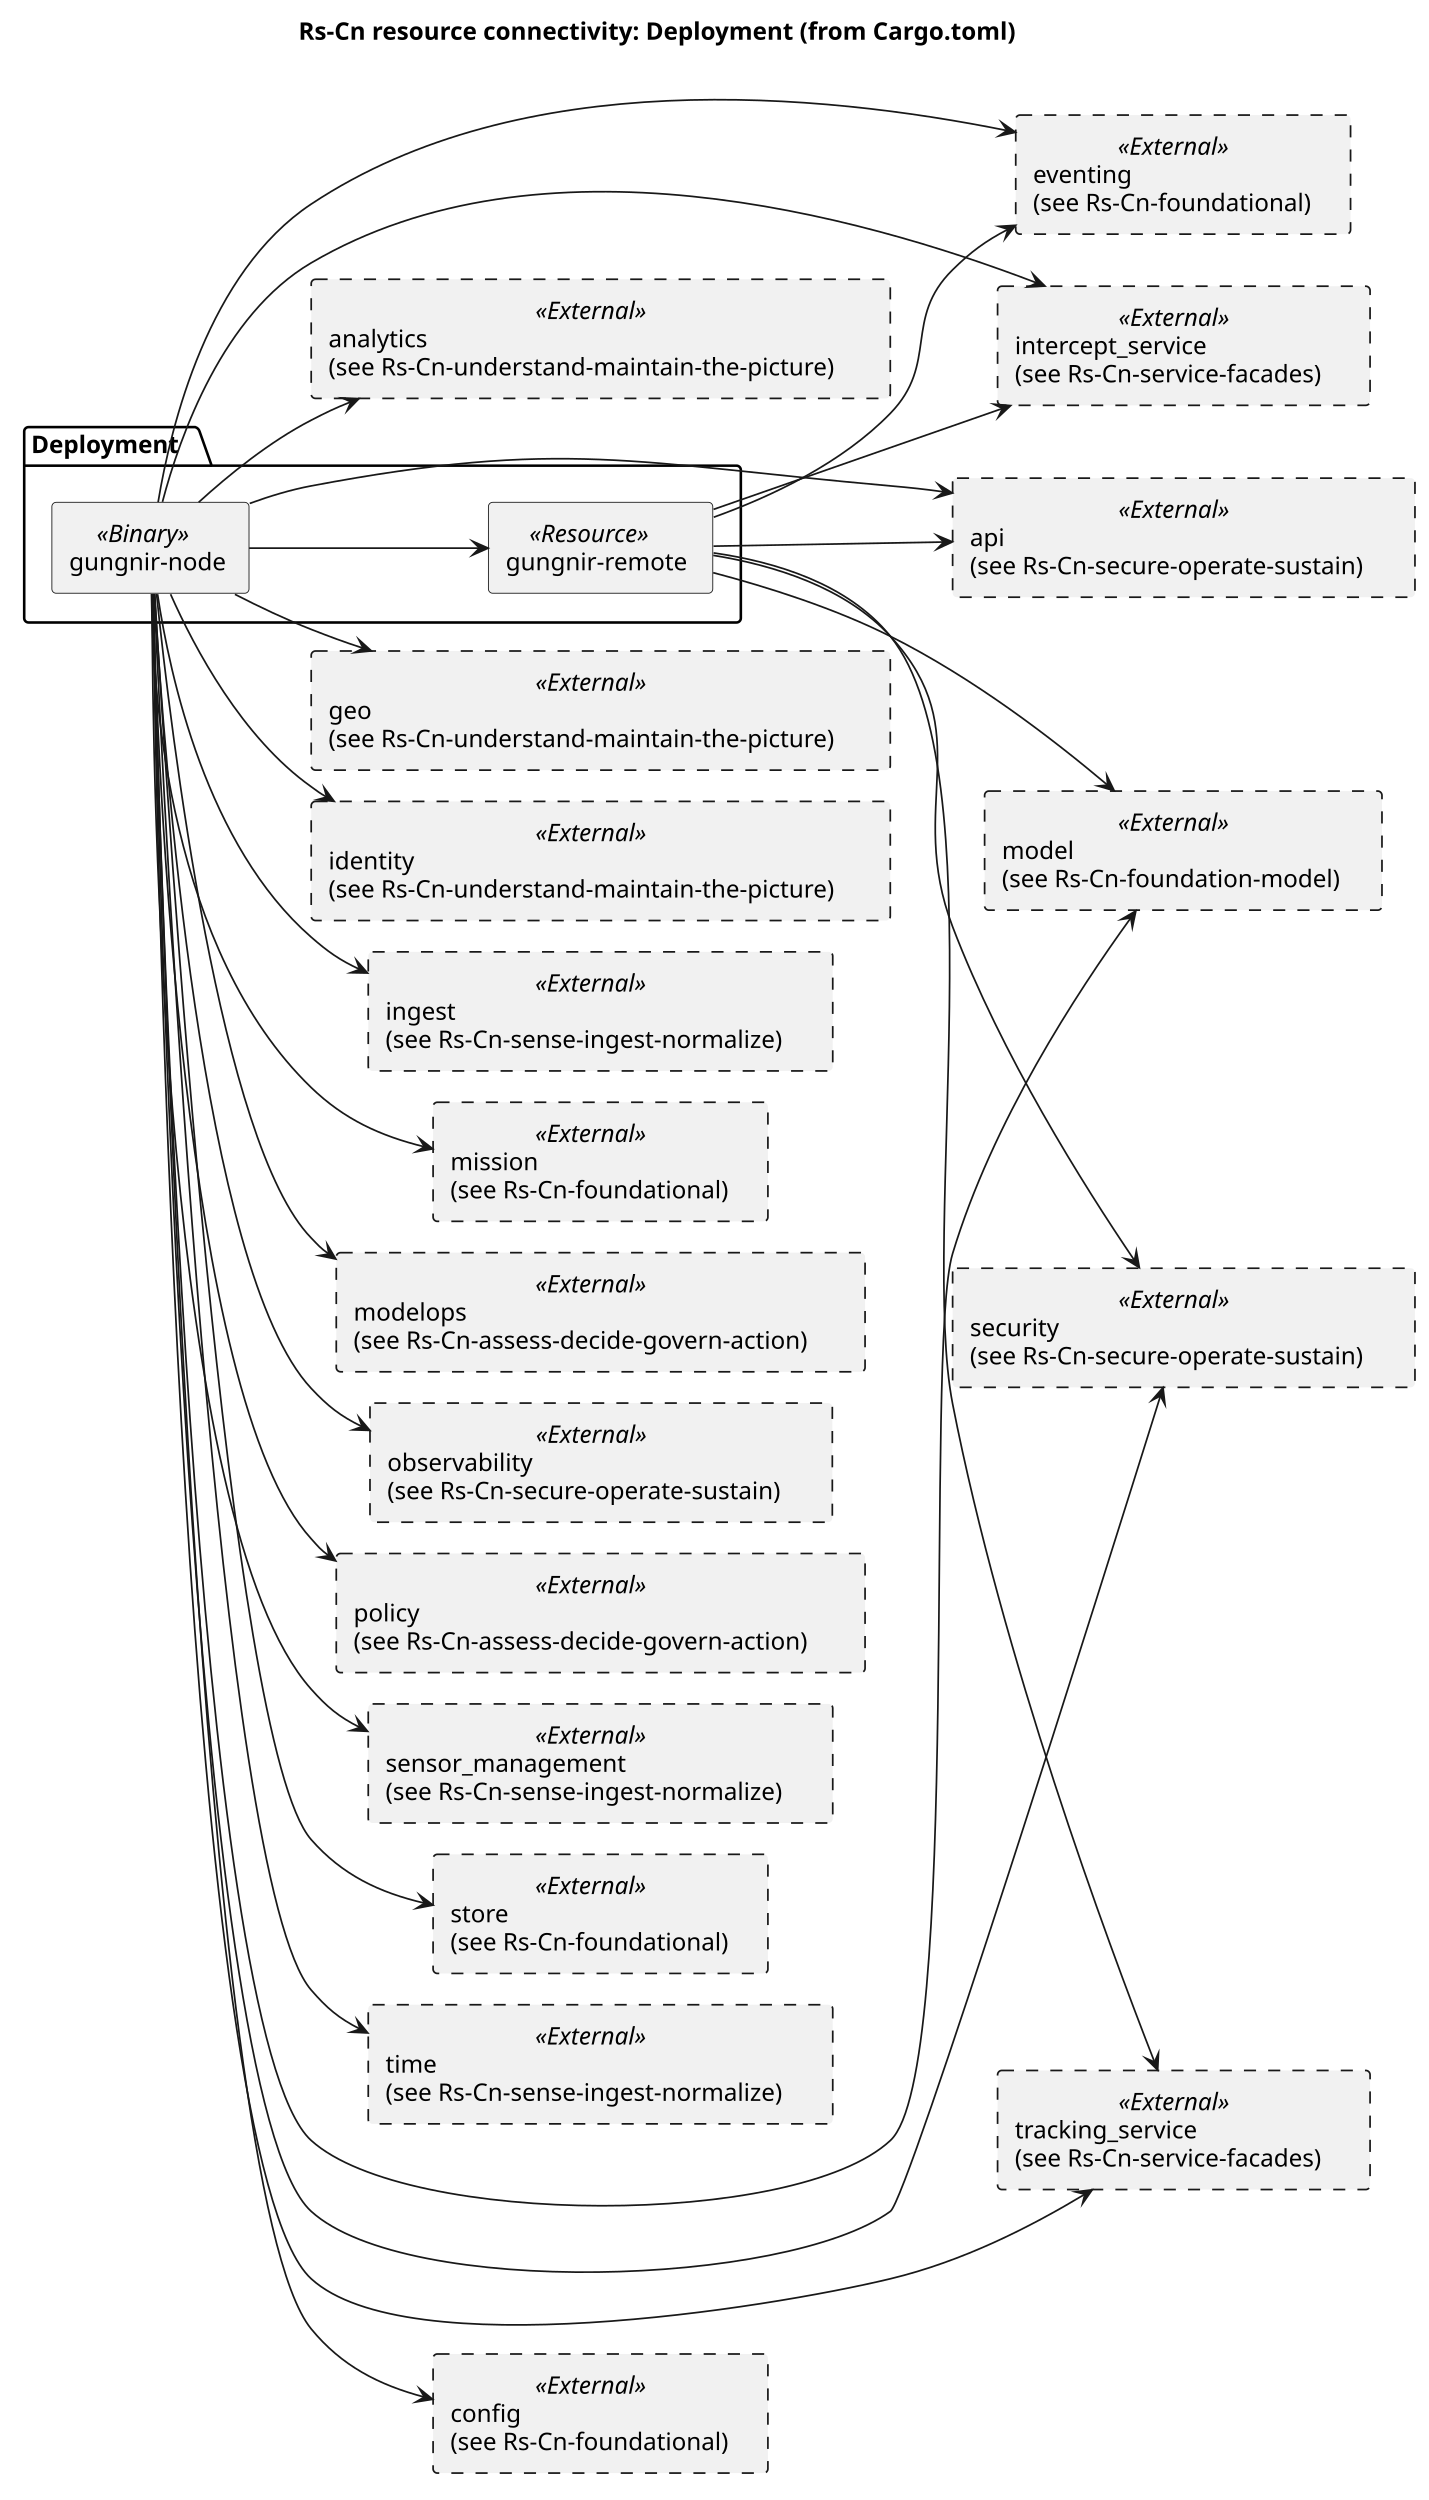
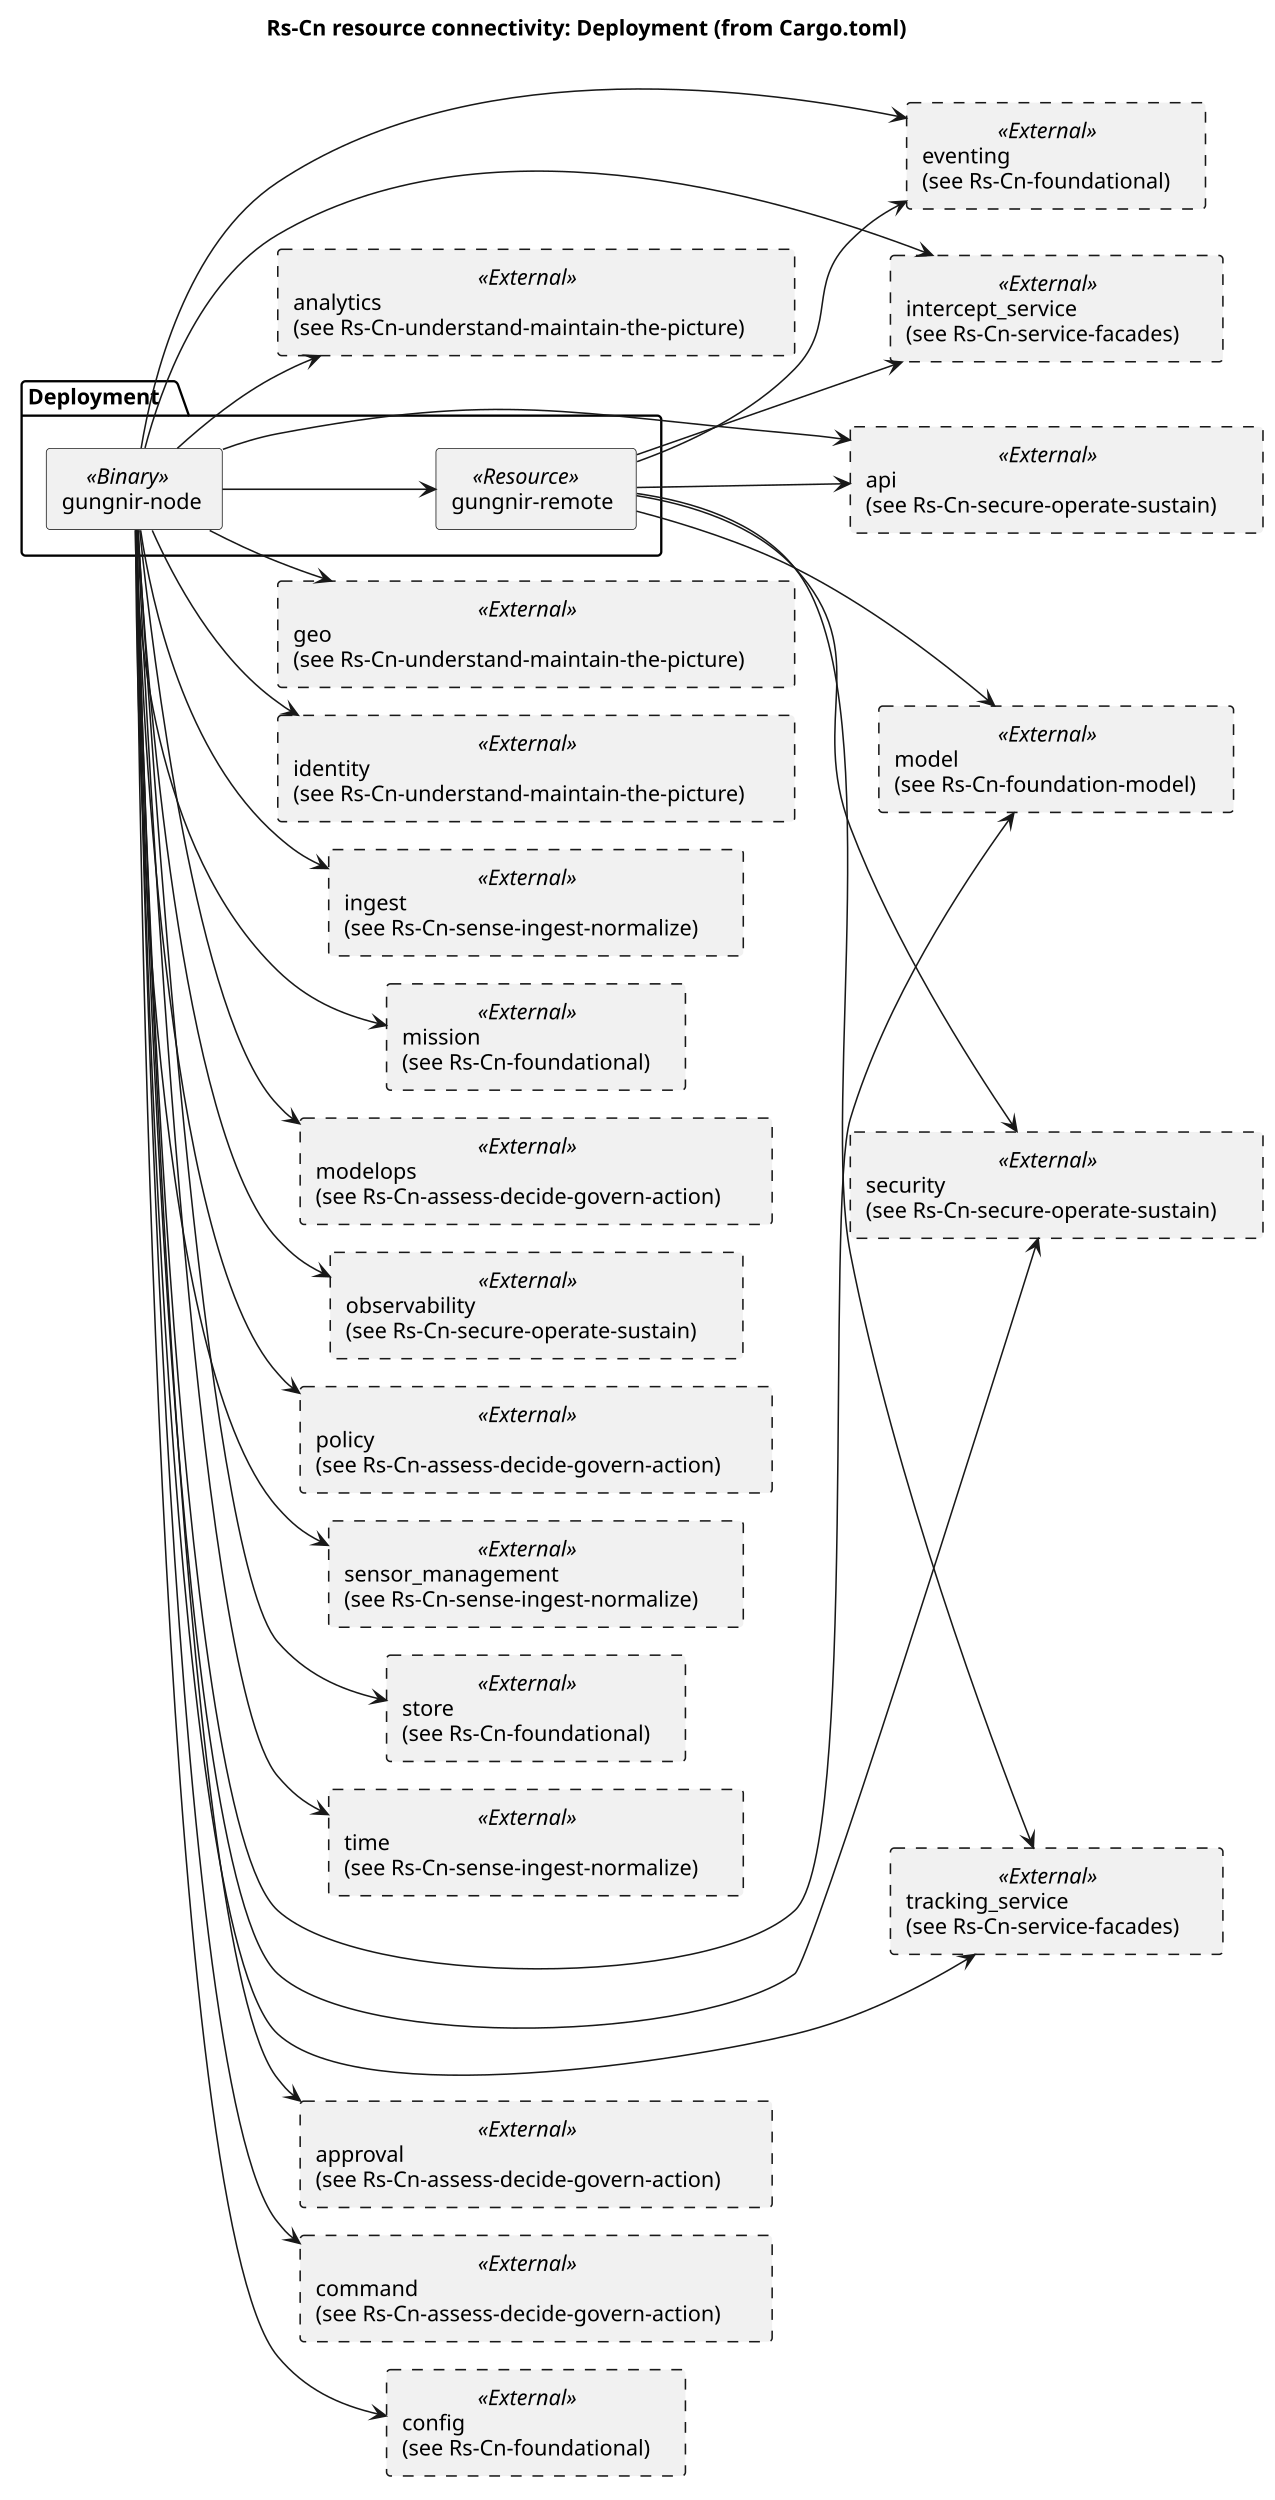
- <svg xmlns="http://www.w3.org/2000/svg" version="1.1" data-diagram-type="DESCRIPTION" style="width:826px;height:1446px;background:#FFFFFF;" width="826px" height="1446px" viewBox="0 0 826 1446" zoomAndPan="magnify" preserveAspectRatio="none" contentStyleType="text/css">
+ <svg xmlns="http://www.w3.org/2000/svg" version="1.1" data-diagram-type="DESCRIPTION" style="width:826px;height:1620px;background:#FFFFFF;" width="826px" height="1620px" viewBox="0 0 826 1620" zoomAndPan="magnify" preserveAspectRatio="none" contentStyleType="text/css">
  <defs />
  <g font-family="sans-serif" lengthAdjust="spacing">
    <g class="title" data-source-line="1">
      <text x="172.635" y="22.995" fill="#000" font-size="14" textLength="473.73" font-weight="700">Rs-Cn resource connectivity: Deployment (from Cargo.toml)</text>
    </g>
    <g class="cluster" data-qualified-name="Deployment" id="ent0001" data-source-line="6">
      <path d="M16.5,247.044 L112.923,247.044 A3.75,3.75 0 0 1 115.423,249.544 L122.423,269.341 L426,269.341 A2.5,2.5 0 0 1 428.5,271.841 L428.5,357.544 A2.5,2.5 0 0 1 426,360.044 L16.5,360.044 A2.5,2.5 0 0 1 14,357.544 L14,249.544 A2.5,2.5 0 0 1 16.5,247.044" style="stroke:#000;stroke-width:1.5;" fill="none" />
      <line x1="14" y1="269.341" x2="122.423" y2="269.341" style="stroke:#000;stroke-width:1.5;" />
      <text x="18" y="262.039" fill="#000" font-size="14" textLength="95.423" font-weight="700">Deployment</text>
    </g>
    <g class="entity" data-qualified-name="RS_analytics" id="ent0004" data-source-line="10">
      <rect x="180" y="161.544" width="334.938" height="68.891" fill="#F1F1F1" style="stroke:#181818;stroke-width:1;stroke-dasharray:7,7;" rx="2.5" ry="2.5" />
      <text x="309.663" y="184.539" fill="#000" font-size="14" textLength="75.612" font-style="italic">«External»</text>
      <text x="190" y="200.836" fill="#000" font-size="14" textLength="62.576">analytics</text>
      <text x="190" y="217.133" fill="#000" font-size="14" textLength="314.938">(see Rs-Cn-understand-maintain-the-picture)</text>
    </g>
    <g class="entity" data-qualified-name="RS_api" id="ent0005" data-source-line="11">
      <rect x="551" y="276.544" width="267.413" height="68.891" fill="#F1F1F1" style="stroke:#181818;stroke-width:1;stroke-dasharray:7,7;" rx="2.5" ry="2.5" />
      <text x="646.9" y="299.539" fill="#000" font-size="14" textLength="75.612" font-style="italic">«External»</text>
      <text x="561" y="315.836" fill="#000" font-size="14" textLength="21.355">api</text>
      <text x="561" y="332.133" fill="#000" font-size="14" textLength="247.413">(see Rs-Cn-secure-operate-sustain)</text>
    </g>
-     <g class="entity" data-qualified-name="RS_config" id="ent0006" data-source-line="12">
-       <rect x="250.5" y="1361.544" width="193.66" height="68.891" fill="#F1F1F1" style="stroke:#181818;stroke-width:1;stroke-dasharray:7,7;" rx="2.5" ry="2.5" />
-       <text x="309.524" y="1384.539" fill="#000" font-size="14" textLength="75.612" font-style="italic">«External»</text>
-       <text x="260.5" y="1400.836" fill="#000" font-size="14" textLength="42.841">config</text>
-       <text x="260.5" y="1417.133" fill="#000" font-size="14" textLength="173.66">(see Rs-Cn-foundational)</text>
-     </g>
-     <g class="entity" data-qualified-name="RS_eventing" id="ent0007" data-source-line="13">
+     <g class="entity" data-qualified-name="RS_approval" id="ent0006" data-source-line="12">
+       <rect x="194.5" y="1361.544" width="305.852" height="68.891" fill="#F1F1F1" style="stroke:#181818;stroke-width:1;stroke-dasharray:7,7;" rx="2.5" ry="2.5" />
+       <text x="309.62" y="1384.539" fill="#000" font-size="14" textLength="75.612" font-style="italic">«External»</text>
+       <text x="204.5" y="1400.836" fill="#000" font-size="14" textLength="61.428">approval</text>
+       <text x="204.5" y="1417.133" fill="#000" font-size="14" textLength="285.852">(see Rs-Cn-assess-decide-govern-action)</text>
+     </g>
+     <g class="entity" data-qualified-name="RS_command" id="ent0007" data-source-line="13">
+       <rect x="194.5" y="1448.544" width="305.852" height="68.891" fill="#F1F1F1" style="stroke:#181818;stroke-width:1;stroke-dasharray:7,7;" rx="2.5" ry="2.5" />
+       <text x="309.62" y="1471.539" fill="#000" font-size="14" textLength="75.612" font-style="italic">«External»</text>
+       <text x="204.5" y="1487.836" fill="#000" font-size="14" textLength="69.877">command</text>
+       <text x="204.5" y="1504.133" fill="#000" font-size="14" textLength="285.852">(see Rs-Cn-assess-decide-govern-action)</text>
+     </g>
+     <g class="entity" data-qualified-name="RS_config" id="ent0008" data-source-line="14">
+       <rect x="250.5" y="1535.544" width="193.66" height="68.891" fill="#F1F1F1" style="stroke:#181818;stroke-width:1;stroke-dasharray:7,7;" rx="2.5" ry="2.5" />
+       <text x="309.524" y="1558.539" fill="#000" font-size="14" textLength="75.612" font-style="italic">«External»</text>
+       <text x="260.5" y="1574.836" fill="#000" font-size="14" textLength="42.841">config</text>
+       <text x="260.5" y="1591.133" fill="#000" font-size="14" textLength="173.66">(see Rs-Cn-foundational)</text>
+     </g>
+     <g class="entity" data-qualified-name="RS_eventing" id="ent0009" data-source-line="15">
      <rect x="587.5" y="66.544" width="193.66" height="68.891" fill="#F1F1F1" style="stroke:#181818;stroke-width:1;stroke-dasharray:7,7;" rx="2.5" ry="2.5" />
      <text x="646.524" y="89.539" fill="#000" font-size="14" textLength="75.612" font-style="italic">«External»</text>
      <text x="597.5" y="105.836" fill="#000" font-size="14" textLength="61.523">eventing</text>
      <text x="597.5" y="122.133" fill="#000" font-size="14" textLength="173.66">(see Rs-Cn-foundational)</text>
    </g>
-     <g class="entity" data-qualified-name="RS_geo" id="ent0008" data-source-line="14">
+     <g class="entity" data-qualified-name="RS_geo" id="ent0010" data-source-line="16">
      <rect x="180" y="376.544" width="334.938" height="68.891" fill="#F1F1F1" style="stroke:#181818;stroke-width:1;stroke-dasharray:7,7;" rx="2.5" ry="2.5" />
      <text x="309.663" y="399.539" fill="#000" font-size="14" textLength="75.612" font-style="italic">«External»</text>
      <text x="190" y="415.836" fill="#000" font-size="14" textLength="26.065">geo</text>
      <text x="190" y="432.133" fill="#000" font-size="14" textLength="314.938">(see Rs-Cn-understand-maintain-the-picture)</text>
    </g>
-     <g class="entity" data-qualified-name="RS_identity" id="ent0009" data-source-line="15">
+     <g class="entity" data-qualified-name="RS_identity" id="ent0011" data-source-line="17">
      <rect x="180" y="463.544" width="334.938" height="68.891" fill="#F1F1F1" style="stroke:#181818;stroke-width:1;stroke-dasharray:7,7;" rx="2.5" ry="2.5" />
      <text x="309.663" y="486.539" fill="#000" font-size="14" textLength="75.612" font-style="italic">«External»</text>
      <text x="190" y="502.836" fill="#000" font-size="14" textLength="53.416">identity</text>
      <text x="190" y="519.133" fill="#000" font-size="14" textLength="314.938">(see Rs-Cn-understand-maintain-the-picture)</text>
    </g>
-     <g class="entity" data-qualified-name="RS_ingest" id="ent0010" data-source-line="16">
+     <g class="entity" data-qualified-name="RS_ingest" id="ent0012" data-source-line="18">
      <rect x="213" y="550.544" width="268.657" height="68.891" fill="#F1F1F1" style="stroke:#181818;stroke-width:1;stroke-dasharray:7,7;" rx="2.5" ry="2.5" />
      <text x="309.522" y="573.539" fill="#000" font-size="14" textLength="75.612" font-style="italic">«External»</text>
      <text x="223" y="589.836" fill="#000" font-size="14" textLength="43.046">ingest</text>
      <text x="223" y="606.133" fill="#000" font-size="14" textLength="248.657">(see Rs-Cn-sense-ingest-normalize)</text>
    </g>
-     <g class="entity" data-qualified-name="RS_intercept_service" id="ent0011" data-source-line="17">
+     <g class="entity" data-qualified-name="RS_intercept_service" id="ent0013" data-source-line="19">
      <rect x="577" y="165.544" width="215.446" height="68.891" fill="#F1F1F1" style="stroke:#181818;stroke-width:1;stroke-dasharray:7,7;" rx="2.5" ry="2.5" />
      <text x="646.917" y="188.539" fill="#000" font-size="14" textLength="75.612" font-style="italic">«External»</text>
      <text x="587" y="204.836" fill="#000" font-size="14" textLength="120.456">intercept_service</text>
      <text x="587" y="221.133" fill="#000" font-size="14" textLength="195.446">(see Rs-Cn-service-facades)</text>
    </g>
-     <g class="entity" data-qualified-name="RS_mission" id="ent0012" data-source-line="18">
+     <g class="entity" data-qualified-name="RS_mission" id="ent0014" data-source-line="20">
      <rect x="250.5" y="637.544" width="193.66" height="68.891" fill="#F1F1F1" style="stroke:#181818;stroke-width:1;stroke-dasharray:7,7;" rx="2.5" ry="2.5" />
      <text x="309.524" y="660.539" fill="#000" font-size="14" textLength="75.612" font-style="italic">«External»</text>
      <text x="260.5" y="676.836" fill="#000" font-size="14" textLength="53.443">mission</text>
      <text x="260.5" y="693.133" fill="#000" font-size="14" textLength="173.66">(see Rs-Cn-foundational)</text>
    </g>
-     <g class="entity" data-qualified-name="RS_model" id="ent0013" data-source-line="19">
+     <g class="entity" data-qualified-name="RS_model" id="ent0015" data-source-line="21">
      <rect x="569.5" y="457.544" width="229.836" height="68.891" fill="#F1F1F1" style="stroke:#181818;stroke-width:1;stroke-dasharray:7,7;" rx="2.5" ry="2.5" />
      <text x="646.612" y="480.539" fill="#000" font-size="14" textLength="75.612" font-style="italic">«External»</text>
      <text x="579.5" y="496.836" fill="#000" font-size="14" textLength="43.593">model</text>
      <text x="579.5" y="513.133" fill="#000" font-size="14" textLength="209.836">(see Rs-Cn-foundation-model)</text>
    </g>
-     <g class="entity" data-qualified-name="RS_modelops" id="ent0014" data-source-line="20">
+     <g class="entity" data-qualified-name="RS_modelops" id="ent0016" data-source-line="22">
      <rect x="194.5" y="724.544" width="305.852" height="68.891" fill="#F1F1F1" style="stroke:#181818;stroke-width:1;stroke-dasharray:7,7;" rx="2.5" ry="2.5" />
      <text x="309.62" y="747.539" fill="#000" font-size="14" textLength="75.612" font-style="italic">«External»</text>
      <text x="204.5" y="763.836" fill="#000" font-size="14" textLength="68.339">modelops</text>
      <text x="204.5" y="780.133" fill="#000" font-size="14" textLength="285.852">(see Rs-Cn-assess-decide-govern-action)</text>
    </g>
-     <g class="entity" data-qualified-name="RS_observability" id="ent0015" data-source-line="21">
+     <g class="entity" data-qualified-name="RS_observability" id="ent0017" data-source-line="23">
      <rect x="214" y="811.544" width="267.413" height="68.891" fill="#F1F1F1" style="stroke:#181818;stroke-width:1;stroke-dasharray:7,7;" rx="2.5" ry="2.5" />
      <text x="309.9" y="834.539" fill="#000" font-size="14" textLength="75.612" font-style="italic">«External»</text>
      <text x="224" y="850.836" fill="#000" font-size="14" textLength="90.31">observability</text>
      <text x="224" y="867.133" fill="#000" font-size="14" textLength="247.413">(see Rs-Cn-secure-operate-sustain)</text>
    </g>
-     <g class="entity" data-qualified-name="RS_policy" id="ent0016" data-source-line="22">
+     <g class="entity" data-qualified-name="RS_policy" id="ent0018" data-source-line="24">
      <rect x="194.5" y="898.544" width="305.852" height="68.891" fill="#F1F1F1" style="stroke:#181818;stroke-width:1;stroke-dasharray:7,7;" rx="2.5" ry="2.5" />
      <text x="309.62" y="921.539" fill="#000" font-size="14" textLength="75.612" font-style="italic">«External»</text>
      <text x="204.5" y="937.836" fill="#000" font-size="14" textLength="41.214">policy</text>
      <text x="204.5" y="954.133" fill="#000" font-size="14" textLength="285.852">(see Rs-Cn-assess-decide-govern-action)</text>
    </g>
-     <g class="entity" data-qualified-name="RS_security" id="ent0017" data-source-line="23">
+     <g class="entity" data-qualified-name="RS_security" id="ent0019" data-source-line="25">
      <rect x="551" y="733.544" width="267.413" height="68.891" fill="#F1F1F1" style="stroke:#181818;stroke-width:1;stroke-dasharray:7,7;" rx="2.5" ry="2.5" />
      <text x="646.9" y="756.539" fill="#000" font-size="14" textLength="75.612" font-style="italic">«External»</text>
      <text x="561" y="772.836" fill="#000" font-size="14" textLength="55.897">security</text>
      <text x="561" y="789.133" fill="#000" font-size="14" textLength="247.413">(see Rs-Cn-secure-operate-sustain)</text>
    </g>
-     <g class="entity" data-qualified-name="RS_sensor_management" id="ent0018" data-source-line="24">
+     <g class="entity" data-qualified-name="RS_sensor_management" id="ent0020" data-source-line="26">
      <rect x="213" y="985.544" width="268.657" height="68.891" fill="#F1F1F1" style="stroke:#181818;stroke-width:1;stroke-dasharray:7,7;" rx="2.5" ry="2.5" />
      <text x="309.522" y="1008.539" fill="#000" font-size="14" textLength="75.612" font-style="italic">«External»</text>
      <text x="223" y="1024.836" fill="#000" font-size="14" textLength="147.178">sensor_management</text>
      <text x="223" y="1041.133" fill="#000" font-size="14" textLength="248.657">(see Rs-Cn-sense-ingest-normalize)</text>
    </g>
-     <g class="entity" data-qualified-name="RS_store" id="ent0019" data-source-line="25">
+     <g class="entity" data-qualified-name="RS_store" id="ent0021" data-source-line="27">
      <rect x="250.5" y="1072.544" width="193.66" height="68.891" fill="#F1F1F1" style="stroke:#181818;stroke-width:1;stroke-dasharray:7,7;" rx="2.5" ry="2.5" />
      <text x="309.524" y="1095.539" fill="#000" font-size="14" textLength="75.612" font-style="italic">«External»</text>
      <text x="260.5" y="1111.836" fill="#000" font-size="14" textLength="35.718">store</text>
      <text x="260.5" y="1128.133" fill="#000" font-size="14" textLength="173.66">(see Rs-Cn-foundational)</text>
    </g>
-     <g class="entity" data-qualified-name="RS_time" id="ent0020" data-source-line="26">
+     <g class="entity" data-qualified-name="RS_time" id="ent0022" data-source-line="28">
      <rect x="213" y="1159.544" width="268.657" height="68.891" fill="#F1F1F1" style="stroke:#181818;stroke-width:1;stroke-dasharray:7,7;" rx="2.5" ry="2.5" />
      <text x="309.522" y="1182.539" fill="#000" font-size="14" textLength="75.612" font-style="italic">«External»</text>
      <text x="223" y="1198.836" fill="#000" font-size="14" textLength="31.63">time</text>
      <text x="223" y="1215.133" fill="#000" font-size="14" textLength="248.657">(see Rs-Cn-sense-ingest-normalize)</text>
    </g>
-     <g class="entity" data-qualified-name="RS_tracking_service" id="ent0021" data-source-line="27">
+     <g class="entity" data-qualified-name="RS_tracking_service" id="ent0023" data-source-line="29">
      <rect x="577" y="1197.544" width="215.446" height="68.891" fill="#F1F1F1" style="stroke:#181818;stroke-width:1;stroke-dasharray:7,7;" rx="2.5" ry="2.5" />
      <text x="646.917" y="1220.539" fill="#000" font-size="14" textLength="75.612" font-style="italic">«External»</text>
      <text x="587" y="1236.836" fill="#000" font-size="14" textLength="114.427">tracking_service</text>
      <text x="587" y="1253.133" fill="#000" font-size="14" textLength="195.446">(see Rs-Cn-service-facades)</text>
    </g>
    <g class="entity" data-qualified-name="Deployment.RS_node" id="ent0002" data-source-line="7">
      <rect x="30" y="290.544" width="114.028" height="52.594" fill="#F1F1F1" style="stroke:#181818;stroke-width:0.5;" rx="2.5" ry="2.5" />
      <text x="55.88" y="313.539" fill="#000" font-size="14" textLength="62.269" font-style="italic">«Binary»</text>
      <text x="40" y="329.836" fill="#000" font-size="14" textLength="94.028">gungnir-node</text>
    </g>
    <g class="entity" data-qualified-name="Deployment.RS_remote" id="ent0003" data-source-line="8">
      <rect x="282.5" y="290.544" width="129.765" height="52.594" fill="#F1F1F1" style="stroke:#181818;stroke-width:0.5;" rx="2.5" ry="2.5" />
      <text x="306.172" y="313.539" fill="#000" font-size="14" textLength="82.421" font-style="italic">«Resource»</text>
      <text x="292.5" y="329.836" fill="#000" font-size="14" textLength="109.765">gungnir-remote</text>
    </g>
-     <g class="link" data-entity-1="ent0002" data-entity-2="ent0013" id="lnk22" data-link-type="dependency">
+     <g class="link" data-entity-1="ent0002" data-entity-2="ent0015" id="lnk24" data-link-type="dependency">
      <polygon points="656.993,526.856,648.477,531.802,654.062,530.906,654.958,536.492,656.993,526.856" fill="#181818" style="stroke:#181818;stroke-width:1;stroke-linejoin:miter;stroke-miterlimit:10;" />
      <path d="M88.578,343.558 C91.995,488.051 111.793,1176.311 180,1238.044 C235.194,1288 460.548,1288.809 515,1238.044 C556.795,1199.08 534.466,779.74 551,725.044 C574.026,648.874 622.479,574.553 654.062,530.906" style="stroke:#181818;stroke-width:1;" fill="none" />
    </g>
-     <g class="link" data-entity-1="ent0002" data-entity-2="ent0006" id="lnk23" data-link-type="dependency">
-       <polygon points="250.262,1387.758,242.593,1381.579,245.43,1386.472,240.536,1389.31,250.262,1387.758" fill="#181818" style="stroke:#181818;stroke-width:1;stroke-linejoin:miter;stroke-miterlimit:10;" />
-       <path d="M88.616,343.786 C92.394,497.755 114.471,1267.134 180,1347.044 C197.482,1368.364 218.906,1379.418 245.43,1386.472" style="stroke:#181818;stroke-width:1;" fill="none" />
-     </g>
-     <g class="link" data-entity-1="ent0002" data-entity-2="ent0012" id="lnk24" data-link-type="dependency">
+     <g class="link" data-entity-1="ent0002" data-entity-2="ent0008" id="lnk25" data-link-type="dependency">
+       <polygon points="250.327,1565.544,242.45,1559.632,245.454,1564.426,240.66,1567.429,250.327,1565.544" fill="#181818" style="stroke:#181818;stroke-width:1;stroke-linejoin:miter;stroke-miterlimit:10;" />
+       <path d="M88.199,343.66 C89.697,512.748 101.438,1433.198 180,1527.044 C197.535,1547.991 218.932,1558.338 245.454,1564.426" style="stroke:#181818;stroke-width:1;" fill="none" />
+     </g>
+     <g class="link" data-entity-1="ent0002" data-entity-2="ent0014" id="lnk26" data-link-type="dependency">
      <polygon points="250.337,664.491,242.55,658.461,245.481,663.299,240.643,666.23,250.337,664.491" fill="#181818" style="stroke:#181818;stroke-width:1;stroke-linejoin:miter;stroke-miterlimit:10;" />
      <path d="M87.618,343.583 C88.266,403.541 98.586,550.354 180,629.044 C198.998,647.407 219.903,657.02 245.481,663.299" style="stroke:#181818;stroke-width:1;" fill="none" />
    </g>
-     <g class="link" data-entity-1="ent0002" data-entity-2="ent0007" id="lnk25" data-link-type="dependency">
+     <g class="link" data-entity-1="ent0002" data-entity-2="ent0009" id="lnk27" data-link-type="dependency">
      <polygon points="587.38,76.501,579.346,70.804,582.478,75.515,577.768,78.647,587.38,76.501" fill="#181818" style="stroke:#181818;stroke-width:1;stroke-linejoin:miter;stroke-miterlimit:10;" />
      <path d="M91.462,290.4 C98.822,245.91 120.531,157.497 180,118.044 C301.714,37.297 473.993,53.679 582.478,75.515" style="stroke:#181818;stroke-width:1;" fill="none" />
    </g>
-     <g class="link" data-entity-1="ent0002" data-entity-2="ent0019" id="lnk26" data-link-type="dependency">
+     <g class="link" data-entity-1="ent0002" data-entity-2="ent0021" id="lnk28" data-link-type="dependency">
      <polygon points="250.492,1101.93,242.632,1095.995,245.622,1100.797,240.82,1103.787,250.492,1101.93" fill="#181818" style="stroke:#181818;stroke-width:1;stroke-linejoin:miter;stroke-miterlimit:10;" />
      <path d="M89.513,343.548 C96.962,470.052 131.357,1008.617 180,1064.044 C197.92,1084.464 219.269,1094.667 245.622,1100.797" style="stroke:#181818;stroke-width:1;" fill="none" />
    </g>
-     <g class="link" data-entity-1="ent0002" data-entity-2="ent0020" id="lnk27" data-link-type="dependency">
+     <g class="link" data-entity-1="ent0002" data-entity-2="ent0022" id="lnk29" data-link-type="dependency">
      <polygon points="212.749,1175.865,206.508,1168.246,208.283,1173.617,202.911,1175.392,212.749,1175.865" fill="#181818" style="stroke:#181818;stroke-width:1;stroke-linejoin:miter;stroke-miterlimit:10;" />
      <path d="M89.17,343.871 C95.331,479.801 125.807,1088.498 180,1151.044 C189.091,1161.536 195.906,1167.387 208.283,1173.617" style="stroke:#181818;stroke-width:1;" fill="none" />
    </g>
-     <g class="link" data-entity-1="ent0002" data-entity-2="ent0010" id="lnk28" data-link-type="dependency">
+     <g class="link" data-entity-1="ent0002" data-entity-2="ent0012" id="lnk30" data-link-type="dependency">
      <polygon points="212.599,562.81,206.131,555.383,208.067,560.698,202.752,562.634,212.599,562.81" fill="#181818" style="stroke:#181818;stroke-width:1;stroke-linejoin:miter;stroke-miterlimit:10;" />
      <path d="M91.147,343.684 C98.177,390.915 119.596,489.312 180,542.044 C189.671,550.487 196.258,555.194 208.067,560.698" style="stroke:#181818;stroke-width:1;" fill="none" />
    </g>
-     <g class="link" data-entity-1="ent0002" data-entity-2="ent0018" id="lnk29" data-link-type="dependency">
+     <g class="link" data-entity-1="ent0002" data-entity-2="ent0020" id="lnk31" data-link-type="dependency">
      <polygon points="212.648,1001.401,206.395,993.792,208.178,999.161,202.81,1000.944,212.648,1001.401" fill="#181818" style="stroke:#181818;stroke-width:1;stroke-linejoin:miter;stroke-miterlimit:10;" />
      <path d="M87.914,343.806 C88.111,455.257 94.527,881.204 180,977.044 C189.141,987.294 195.902,993.008 208.178,999.161" style="stroke:#181818;stroke-width:1;" fill="none" />
    </g>
-     <g class="link" data-entity-1="ent0002" data-entity-2="ent0021" id="lnk30" data-link-type="dependency">
+     <g class="link" data-entity-1="ent0002" data-entity-2="ent0023" id="lnk32" data-link-type="dependency">
      <polygon points="631.764,1266.561,621.989,1267.77,627.479,1269.137,626.112,1274.626,631.764,1266.561" fill="#181818" style="stroke:#181818;stroke-width:1;stroke-linejoin:miter;stroke-miterlimit:10;" />
      <path d="M88.36,343.83 C90.68,496.31 105.868,1250.413 180,1318.044 C234.996,1368.218 442.618,1335.448 515,1318.044 C556.673,1308.025 595.361,1288.449 627.479,1269.137" style="stroke:#181818;stroke-width:1;" fill="none" />
    </g>
-     <g class="link" data-entity-1="ent0002" data-entity-2="ent0011" id="lnk31" data-link-type="dependency">
+     <g class="link" data-entity-1="ent0002" data-entity-2="ent0013" id="lnk33" data-link-type="dependency">
      <polygon points="604.421,165.466,597.446,158.513,599.752,163.679,594.586,165.985,604.421,165.466" fill="#181818" style="stroke:#181818;stroke-width:1;stroke-linejoin:miter;stroke-miterlimit:10;" />
      <path d="M93.966,290.278 C104.154,251.757 128.954,182.027 180,152.044 C312.69,74.107 494.998,123.584 599.752,163.679" style="stroke:#181818;stroke-width:1;" fill="none" />
    </g>
-     <g class="link" data-entity-1="ent0002" data-entity-2="ent0005" id="lnk32" data-link-type="dependency">
+     <g class="link" data-entity-1="ent0002" data-entity-2="ent0005" id="lnk34" data-link-type="dependency">
      <polygon points="550.882,285.182,542.517,279.984,545.93,284.496,541.418,287.908,550.882,285.182" fill="#181818" style="stroke:#181818;stroke-width:1;stroke-linejoin:miter;stroke-miterlimit:10;" />
      <path d="M144.442,291.173 C155.978,286.971 168.202,283.27 180,281.044 C326.307,253.438 366.689,267.945 515,281.044 C526.691,282.077 533.834,282.819 545.93,284.496" style="stroke:#181818;stroke-width:1;" fill="none" />
    </g>
-     <g class="link" data-entity-1="ent0002" data-entity-2="ent0003" id="lnk33" data-link-type="dependency">
+     <g class="link" data-entity-1="ent0002" data-entity-2="ent0003" id="lnk35" data-link-type="dependency">
      <polygon points="282.326,317.044,273.326,313.044,277.326,317.044,273.326,321.044,282.326,317.044" fill="#181818" style="stroke:#181818;stroke-width:1;stroke-linejoin:miter;stroke-miterlimit:10;" />
      <path d="M144.091,317.044 C184.777,317.044 234.885,317.044 277.326,317.044" style="stroke:#181818;stroke-width:1;" fill="none" />
    </g>
-     <g class="link" data-entity-1="ent0002" data-entity-2="ent0017" id="lnk34" data-link-type="dependency">
+     <g class="link" data-entity-1="ent0002" data-entity-2="ent0019" id="lnk36" data-link-type="dependency">
      <polygon points="672.701,802.601,666.194,809.995,671.207,807.373,673.829,812.385,672.701,802.601" fill="#181818" style="stroke:#181818;stroke-width:1;stroke-linejoin:miter;stroke-miterlimit:10;" />
      <path d="M88.463,343.754 C91.314,492.496 108.767,1214.298 180,1279.044 C235.089,1329.116 454.678,1322.67 515,1279.044 C525.171,1271.688 635.613,921.032 671.207,807.373" style="stroke:#181818;stroke-width:1;" fill="none" />
    </g>
-     <g class="link" data-entity-1="ent0002" data-entity-2="ent0014" id="lnk35" data-link-type="dependency">
+     <g class="link" data-entity-1="ent0002" data-entity-2="ent0016" id="lnk37" data-link-type="dependency">
      <polygon points="194.237,728.217,189.246,719.727,190.171,725.307,184.59,726.232,194.237,728.217" fill="#181818" style="stroke:#181818;stroke-width:1;stroke-linejoin:miter;stroke-miterlimit:10;" />
      <path d="M90.559,343.57 C98.832,423.86 127.417,662.07 180,716.044 C184.375,720.535 185.087,721.668 190.171,725.307" style="stroke:#181818;stroke-width:1;" fill="none" />
    </g>
-     <g class="link" data-entity-1="ent0002" data-entity-2="ent0009" id="lnk36" data-link-type="dependency">
+     <g class="link" data-entity-1="ent0002" data-entity-2="ent0011" id="lnk38" data-link-type="dependency">
      <polygon points="193.317,463.499,187.468,455.576,188.97,461.03,183.516,462.532,193.317,463.499" fill="#181818" style="stroke:#181818;stroke-width:1;stroke-linejoin:miter;stroke-miterlimit:10;" />
      <path d="M98.662,343.703 C112.62,375.14 140.097,426.692 180,455.044 C184.259,458.07 184.366,458.414 188.97,461.03" style="stroke:#181818;stroke-width:1;" fill="none" />
    </g>
-     <g class="link" data-entity-1="ent0002" data-entity-2="ent0016" id="lnk37" data-link-type="dependency">
+     <g class="link" data-entity-1="ent0002" data-entity-2="ent0018" id="lnk39" data-link-type="dependency">
      <polygon points="194.204,902.85,189.375,894.266,190.194,899.864,184.597,900.682,194.204,902.85" fill="#181818" style="stroke:#181818;stroke-width:1;stroke-linejoin:miter;stroke-miterlimit:10;" />
      <path d="M88.537,343.681 C91.135,445.476 105.551,808.285 180,890.044 C184.322,894.79 185.082,896.056 190.194,899.864" style="stroke:#181818;stroke-width:1;" fill="none" />
    </g>
-     <g class="link" data-entity-1="ent0002" data-entity-2="ent0008" id="lnk38" data-link-type="dependency">
+     <g class="link" data-entity-1="ent0002" data-entity-2="ent0010" id="lnk40" data-link-type="dependency">
      <polygon points="214.813,376.496,207.512,369.886,210.063,374.935,205.014,377.486,214.813,376.496" fill="#181818" style="stroke:#181818;stroke-width:1;stroke-linejoin:miter;stroke-miterlimit:10;" />
      <path d="M135.876,343.757 C149.843,350.928 165.306,358.282 180,364.044 C191.185,368.43 198.19,371.032 210.063,374.935" style="stroke:#181818;stroke-width:1;" fill="none" />
    </g>
-     <g class="link" data-entity-1="ent0002" data-entity-2="ent0004" id="lnk39" data-link-type="dependency">
+     <g class="link" data-entity-1="ent0002" data-entity-2="ent0006" id="lnk41" data-link-type="dependency">
+       <polygon points="194.711,1361.478,190.171,1352.738,190.803,1358.359,185.181,1358.992,194.711,1361.478" fill="#181818" style="stroke:#181818;stroke-width:1;stroke-linejoin:miter;stroke-miterlimit:10;" />
+       <path d="M88.616,343.786 C92.394,497.755 114.471,1267.134 180,1347.044 C184.394,1352.403 185.435,1354.077 190.803,1358.359" style="stroke:#181818;stroke-width:1;" fill="none" />
+     </g>
+     <g class="link" data-entity-1="ent0002" data-entity-2="ent0007" id="lnk42" data-link-type="dependency">
+       <polygon points="194.432,1453.806,189.754,1445.139,190.475,1450.75,184.864,1451.47,194.432,1453.806" fill="#181818" style="stroke:#181818;stroke-width:1;stroke-linejoin:miter;stroke-miterlimit:10;" />
+       <path d="M88.363,343.553 C90.808,505.132 107.074,1353.446 180,1440.044 C184.327,1445.182 185.222,1446.693 190.475,1450.75" style="stroke:#181818;stroke-width:1;" fill="none" />
+     </g>
+     <g class="link" data-entity-1="ent0002" data-entity-2="ent0004" id="lnk43" data-link-type="dependency">
      <polygon points="207.639,230.558,197.798,230.167,202.993,232.406,200.754,237.601,207.639,230.558" fill="#181818" style="stroke:#181818;stroke-width:1;stroke-linejoin:miter;stroke-miterlimit:10;" />
      <path d="M114.919,290.509 C132.245,274.736 155.954,255.449 180,243.044 C188.809,238.5 193.467,236.194 202.993,232.406" style="stroke:#181818;stroke-width:1;" fill="none" />
    </g>
-     <g class="link" data-entity-1="ent0002" data-entity-2="ent0015" id="lnk40" data-link-type="dependency">
+     <g class="link" data-entity-1="ent0002" data-entity-2="ent0017" id="lnk44" data-link-type="dependency">
      <polygon points="213.953,827.34,207.588,819.825,209.451,825.166,204.109,827.029,213.953,827.34" fill="#181818" style="stroke:#181818;stroke-width:1;stroke-linejoin:miter;stroke-miterlimit:10;" />
      <path d="M89.375,343.656 C94.643,435.206 116.535,735.27 180,803.044 C189.591,813.287 196.77,819.043 209.451,825.166" style="stroke:#181818;stroke-width:1;" fill="none" />
    </g>
-     <g class="link" data-entity-1="ent0003" data-entity-2="ent0017" id="lnk41" data-link-type="dependency">
+     <g class="link" data-entity-1="ent0003" data-entity-2="ent0019" id="lnk45" data-link-type="dependency">
      <polygon points="659.003,733.189,657.266,723.494,656.198,729.049,650.643,727.982,659.003,733.189" fill="#181818" style="stroke:#181818;stroke-width:1;stroke-linejoin:miter;stroke-miterlimit:10;" />
      <path d="M412.542,321.224 C447.541,326.879 488.943,339.64 515,368.044 C566.621,424.315 523.742,464.713 551,536.044 C579.395,610.352 626.406,685.08 656.198,729.049" style="stroke:#181818;stroke-width:1;" fill="none" />
    </g>
-     <g class="link" data-entity-1="ent0003" data-entity-2="ent0013" id="lnk42" data-link-type="dependency">
+     <g class="link" data-entity-1="ent0003" data-entity-2="ent0015" id="lnk46" data-link-type="dependency">
      <polygon points="644.479,457.349,640.172,448.492,640.655,454.128,635.018,454.611,644.479,457.349" fill="#181818" style="stroke:#181818;stroke-width:1;stroke-linejoin:miter;stroke-miterlimit:10;" />
      <path d="M412.5,331.24 C444.299,339.627 482.722,351.817 515,368.044 C563.027,392.189 608.016,426.64 640.655,454.128" style="stroke:#181818;stroke-width:1;" fill="none" />
    </g>
-     <g class="link" data-entity-1="ent0003" data-entity-2="ent0007" id="lnk43" data-link-type="dependency">
+     <g class="link" data-entity-1="ent0003" data-entity-2="ent0009" id="lnk47" data-link-type="dependency">
      <polygon points="587.474,130.313,577.645,130.927,583.041,132.625,581.343,138.021,587.474,130.313" fill="#181818" style="stroke:#181818;stroke-width:1;stroke-linejoin:miter;stroke-miterlimit:10;" />
      <path d="M412.834,299.155 C446.847,286.93 487.196,267.663 515,239.044 C543.019,210.205 522.344,184.251 551,156.044 C561.473,145.736 569.722,139.569 583.041,132.625" style="stroke:#181818;stroke-width:1;" fill="none" />
    </g>
-     <g class="link" data-entity-1="ent0003" data-entity-2="ent0005" id="lnk44" data-link-type="dependency">
+     <g class="link" data-entity-1="ent0003" data-entity-2="ent0005" id="lnk48" data-link-type="dependency">
      <polygon points="550.872,313.42,541.802,309.582,545.873,313.509,541.945,317.58,550.872,313.42" fill="#181818" style="stroke:#181818;stroke-width:1;stroke-linejoin:miter;stroke-miterlimit:10;" />
      <path d="M412.695,315.895 C451.832,315.194 498.315,314.361 545.873,313.509" style="stroke:#181818;stroke-width:1;" fill="none" />
    </g>
-     <g class="link" data-entity-1="ent0003" data-entity-2="ent0021" id="lnk45" data-link-type="dependency">
+     <g class="link" data-entity-1="ent0003" data-entity-2="ent0023" id="lnk49" data-link-type="dependency">
      <polygon points="669.607,1197.339,670.055,1187.5,667.786,1192.682,662.604,1190.413,669.607,1197.339" fill="#181818" style="stroke:#181818;stroke-width:1;stroke-linejoin:miter;stroke-miterlimit:10;" />
      <path d="M412.731,319.806 C448.475,324.939 490.562,337.652 515,368.044 C577.031,445.188 531.989,714.897 551,812.044 C579.707,958.739 640.021,1121.666 667.786,1192.682" style="stroke:#181818;stroke-width:1;" fill="none" />
    </g>
-     <g class="link" data-entity-1="ent0003" data-entity-2="ent0011" id="lnk46" data-link-type="dependency">
+     <g class="link" data-entity-1="ent0003" data-entity-2="ent0013" id="lnk50" data-link-type="dependency">
      <polygon points="584.575,234.594,574.759,233.786,579.854,236.243,577.397,241.338,584.575,234.594" fill="#181818" style="stroke:#181818;stroke-width:1;stroke-linejoin:miter;stroke-miterlimit:10;" />
      <path d="M412.695,294.624 C461.331,277.638 524.312,255.641 579.854,236.243" style="stroke:#181818;stroke-width:1;" fill="none" />
    </g>
  </g>
</svg>
